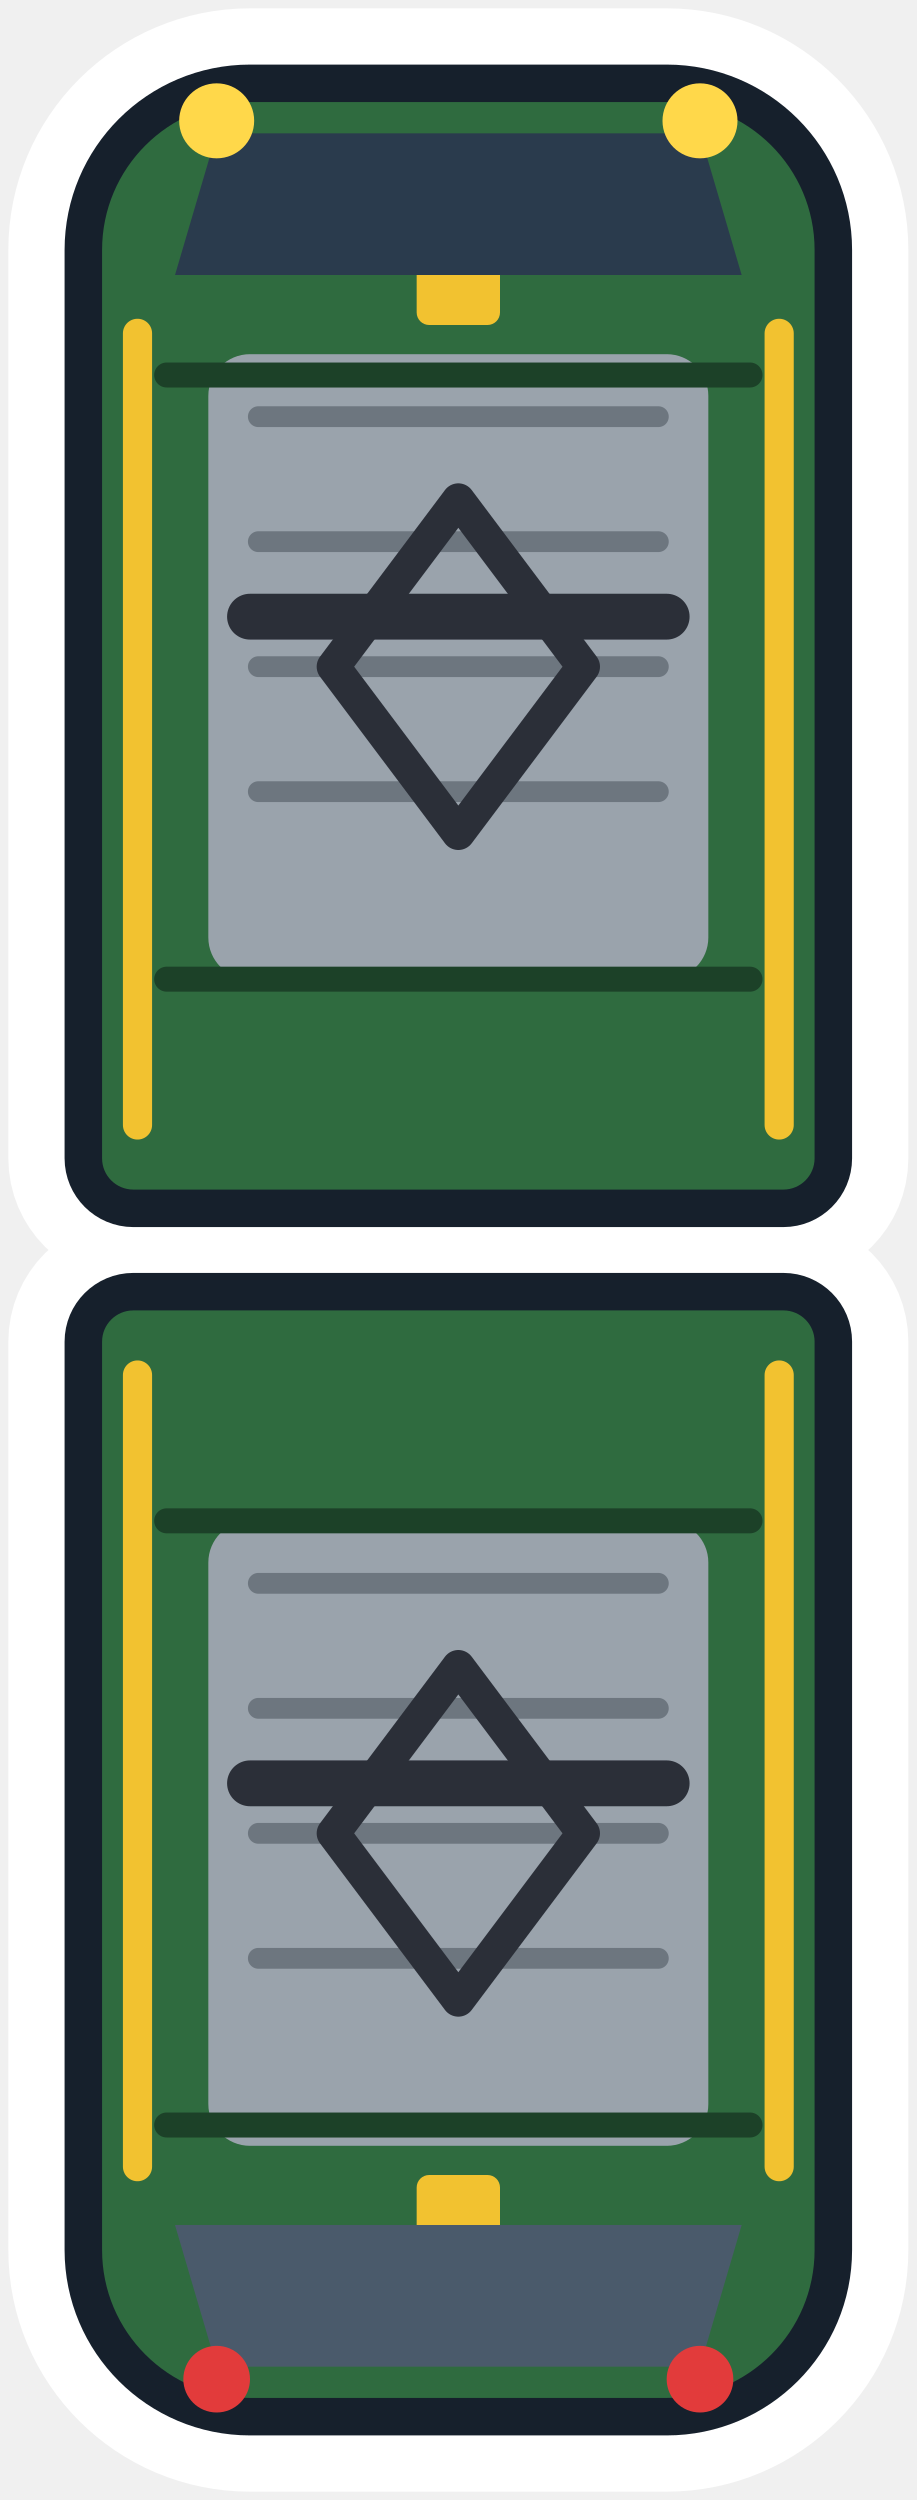
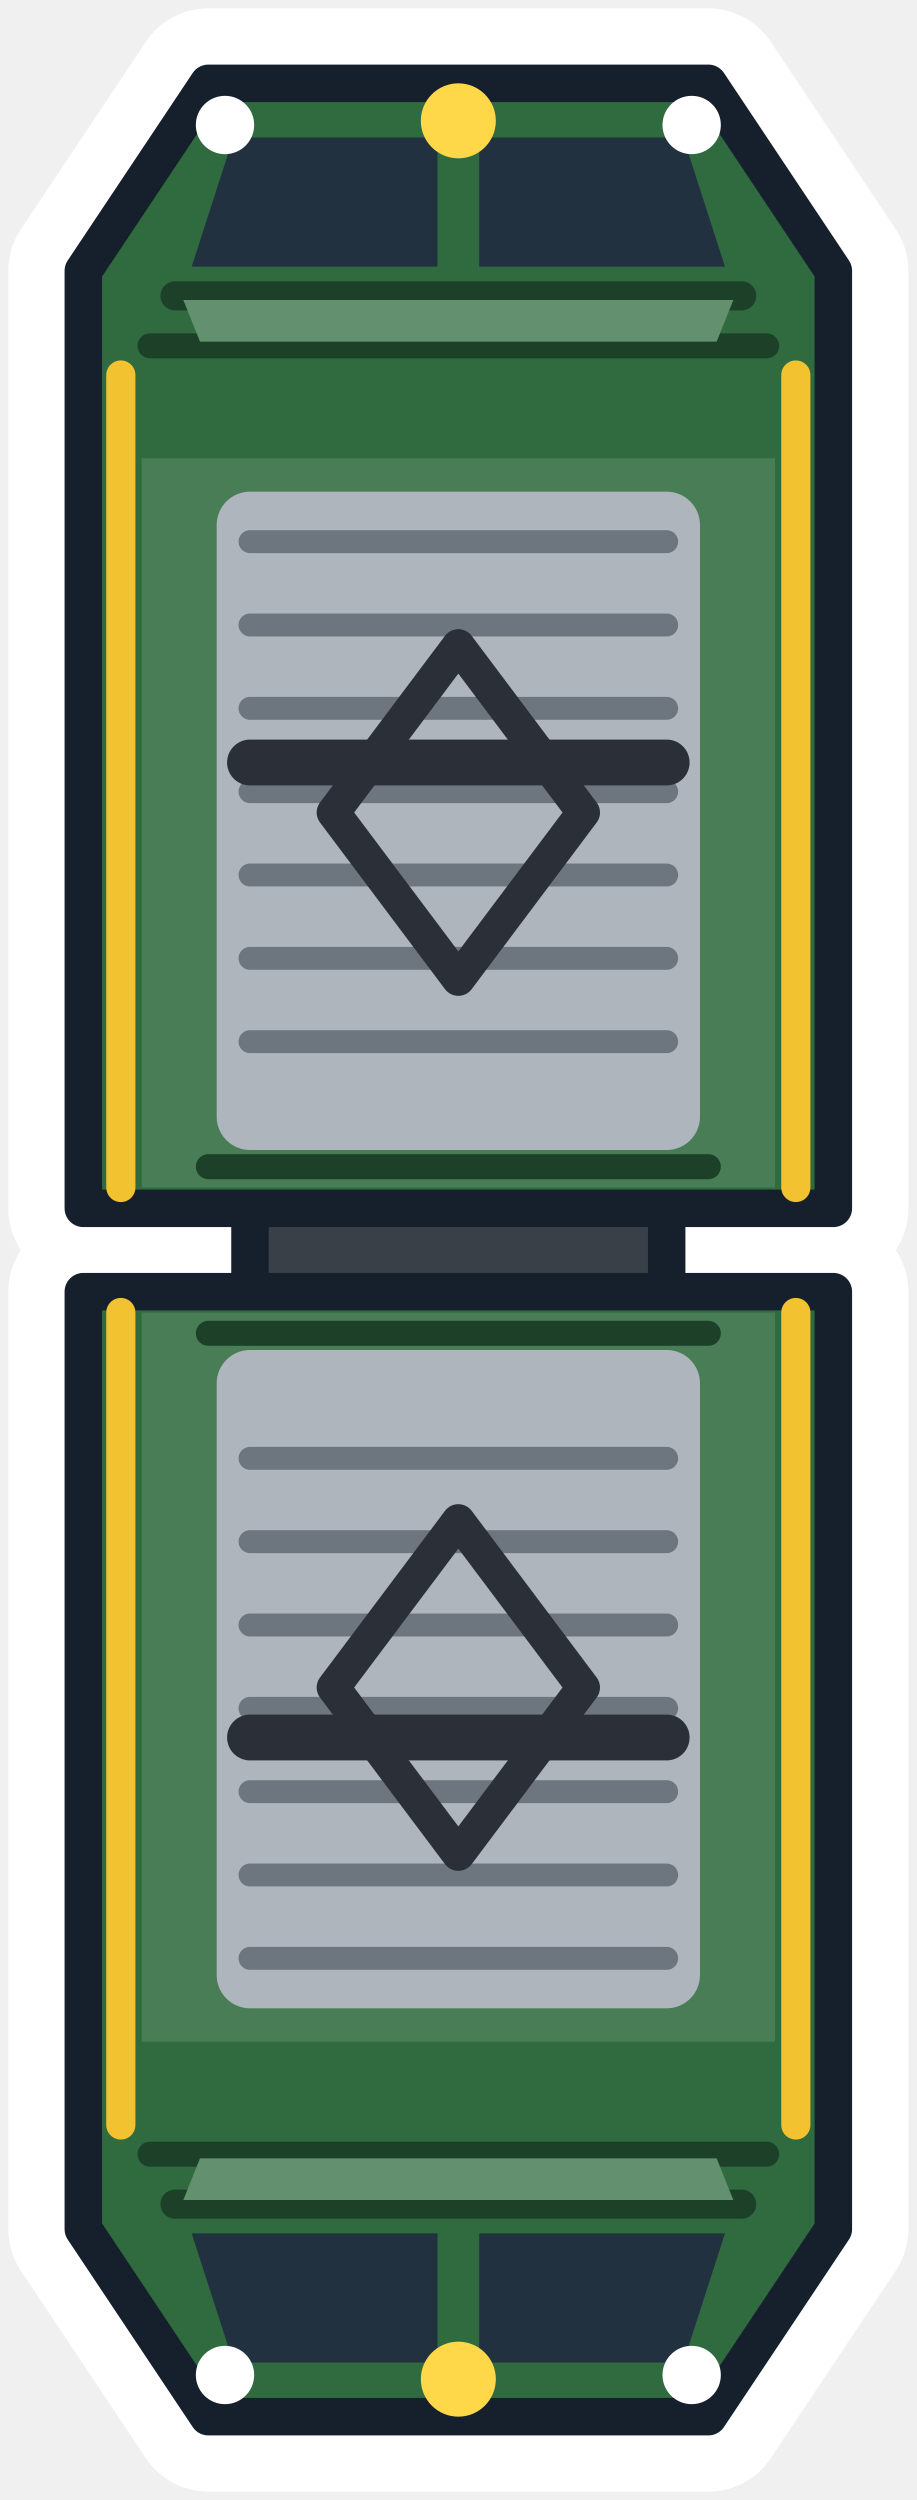
<svg xmlns="http://www.w3.org/2000/svg" viewBox="0 0 22 60" width="220" height="600">
-   <path d="M6 2 H16 A4 4 0 0 1 20 6 V27.8 A1.2 1.2 0 0 1 18.8 29 H3.2 A1.2 1.2 0 0 1 2 27.8 V6 A4 4 0 0 1 6 2 Z" fill="#FFFFFF" stroke="#FFFFFF" stroke-width="3.6" stroke-linejoin="round" stroke-linecap="round" />
-   <path d="M3.2 31 H18.8 A1.2 1.2 0 0 1 20 32.2 V54 A4 4 0 0 1 16 58 H6 A4 4 0 0 1 2 54 V32.2 A1.2 1.2 0 0 1 3.2 31 Z" fill="#FFFFFF" stroke="#FFFFFF" stroke-width="3.6" stroke-linejoin="round" stroke-linecap="round" />
-   <path d="M6 2 H16 A4 4 0 0 1 20 6 V27.8 A1.2 1.2 0 0 1 18.8 29 H3.2 A1.2 1.2 0 0 1 2 27.8 V6 A4 4 0 0 1 6 2 Z" fill="#2F6B3F" stroke="#16202C" stroke-width="0.9" stroke-linejoin="round" stroke-linecap="round" />
-   <path d="M3.2 31 H18.8 A1.2 1.2 0 0 1 20 32.2 V54 A4 4 0 0 1 16 58 H6 A4 4 0 0 1 2 54 V32.2 A1.2 1.2 0 0 1 3.2 31 Z" fill="#2F6B3F" stroke="#16202C" stroke-width="0.9" stroke-linejoin="round" stroke-linecap="round" />
-   <path d="M3.3 8 V27 M3.3 33 V52" fill="none" stroke="#F2C230" stroke-width="0.7" stroke-linejoin="round" stroke-linecap="round" />
-   <path d="M18.7 8 V27 M18.7 33 V52" fill="none" stroke="#F2C230" stroke-width="0.7" stroke-linejoin="round" stroke-linecap="round" />
-   <path d="M10.3 3.8 H11.7 A0.3 0.3 0 0 1 12 4.1 V7.5 A0.3 0.3 0 0 1 11.7 7.8 H10.3 A0.3 0.3 0 0 1 10 7.5 V4.1 A0.3 0.3 0 0 1 10.3 3.8 Z" fill="#F2C230" />
-   <path d="M10.3 52.2 H11.7 A0.3 0.3 0 0 1 12 52.5 V55.9 A0.3 0.3 0 0 1 11.7 56.2 H10.3 A0.3 0.3 0 0 1 10 55.9 V52.5 A0.3 0.3 0 0 1 10.3 52.2 Z" fill="#F2C230" />
-   <path d="M6 8.5 H16 A1 1 0 0 1 17 9.5 V22.5 A1 1 0 0 1 16 23.5 H6 A1 1 0 0 1 5 22.5 V9.5 A1 1 0 0 1 6 8.5 Z" fill="#9AA3AC" />
-   <path d="M6.2 10 H15.8" fill="none" stroke="#6D767F" stroke-width="0.5" stroke-linejoin="round" stroke-linecap="round" />
-   <path d="M6.2 13 H15.8" fill="none" stroke="#6D767F" stroke-width="0.5" stroke-linejoin="round" stroke-linecap="round" />
-   <path d="M6.2 16 H15.8" fill="none" stroke="#6D767F" stroke-width="0.5" stroke-linejoin="round" stroke-linecap="round" />
-   <path d="M6.2 19 H15.8" fill="none" stroke="#6D767F" stroke-width="0.5" stroke-linejoin="round" stroke-linecap="round" />
-   <path d="M6 36.5 H16 A1 1 0 0 1 17 37.5 V50.5 A1 1 0 0 1 16 51.5 H6 A1 1 0 0 1 5 50.5 V37.5 A1 1 0 0 1 6 36.5 Z" fill="#9AA3AC" />
-   <path d="M6.2 38 H15.8" fill="none" stroke="#6D767F" stroke-width="0.5" stroke-linejoin="round" stroke-linecap="round" />
-   <path d="M6.2 41 H15.8" fill="none" stroke="#6D767F" stroke-width="0.5" stroke-linejoin="round" stroke-linecap="round" />
-   <path d="M6.2 44 H15.8" fill="none" stroke="#6D767F" stroke-width="0.5" stroke-linejoin="round" stroke-linecap="round" />
-   <path d="M6.2 47 H15.8" fill="none" stroke="#6D767F" stroke-width="0.5" stroke-linejoin="round" stroke-linecap="round" />
-   <path d="M11 12 L14 16 L11 20 L8 16 Z" fill="none" stroke="#2B2F38" stroke-width="0.8" stroke-linejoin="round" stroke-linecap="round" />
-   <path d="M6 14.8 H16" fill="none" stroke="#2B2F38" stroke-width="1.1" stroke-linejoin="round" stroke-linecap="round" />
-   <path d="M11 40 L14 44 L11 48 L8 44 Z" fill="none" stroke="#2B2F38" stroke-width="0.8" stroke-linejoin="round" stroke-linecap="round" />
-   <path d="M6 42.8 H16" fill="none" stroke="#2B2F38" stroke-width="1.1" stroke-linejoin="round" stroke-linecap="round" />
-   <path d="M4.2 6.6 L5.2 3.2 L16.8 3.2 L17.8 6.6 Z" fill="#2A3B4D" />
-   <path d="M4.2 53.4 L5.2 56.8 L16.8 56.8 L17.8 53.4 Z" fill="#4A5A6B" />
-   <path d="M4 9 H18 M4 23.5 H18 M4 36.5 H18 M4 51 H18" fill="none" stroke="#1C4128" stroke-width="0.6" stroke-linejoin="round" stroke-linecap="round" />
-   <path d="M4.3 2.9 A0.9 0.9 0 1 0 6.1 2.9 A0.9 0.9 0 1 0 4.3 2.9 Z" fill="#FFD84A" />
-   <path d="M15.9 2.9 A0.9 0.9 0 1 0 17.7 2.9 A0.9 0.9 0 1 0 15.9 2.9 Z" fill="#FFD84A" />
-   <path d="M4.4 57.1 A0.8 0.8 0 1 0 6 57.1 A0.8 0.8 0 1 0 4.4 57.1 Z" fill="#E23B3B" />
-   <path d="M16 57.1 A0.8 0.8 0 1 0 17.6 57.1 A0.8 0.8 0 1 0 16 57.1 Z" fill="#E23B3B" />
+   <path d="M2 29 L2 6.5 L5 2 L17 2 L20 6.5 L20 29 Z" fill="#FFFFFF" stroke="#FFFFFF" stroke-width="3.6" stroke-linejoin="round" stroke-linecap="round" />
+   <path d="M2 31 L2 53.5 L5 58 L17 58 L20 53.5 L20 31 Z" fill="#FFFFFF" stroke="#FFFFFF" stroke-width="3.6" stroke-linejoin="round" stroke-linecap="round" />
+   <path d="M6 28 H16 V32 H6 Z" fill="#3A4048" stroke="#16202C" stroke-width="0.9" stroke-linejoin="round" stroke-linecap="round" />
+   <path d="M2 29 L2 6.5 L5 2 L17 2 L20 6.5 L20 29 Z" fill="#2F6B3F" stroke="#16202C" stroke-width="0.9" stroke-linejoin="round" stroke-linecap="round" />
+   <path d="M3.4 11 H18.6 V28.5 H3.4 V11 Z" fill="#487D56" />
+   <path d="M4.6 6.4 L5.6 3.3 L10.5 3.3 L10.5 6.4 Z" fill="#22313F" />
+   <path d="M11.5 6.4 L11.5 3.3 L16.4 3.3 L17.4 6.4 Z" fill="#22313F" />
+   <path d="M4.2 7.1 L17.8 7.1" fill="none" stroke="#1C4128" stroke-width="0.7" stroke-linejoin="round" stroke-linecap="round" />
+   <path d="M3.6 8.3 L18.4 8.3" fill="none" stroke="#1C4128" stroke-width="0.6" stroke-linejoin="round" stroke-linecap="round" />
+   <path d="M4.4 7.2 L4.8 8.2 L17.2 8.2 L17.6 7.2 Z" fill="#63906F" />
+   <path d="M2.9 9 L2.9 28.5" fill="none" stroke="#F2C230" stroke-width="0.7" stroke-linejoin="round" stroke-linecap="round" />
+   <path d="M19.1 9 L19.1 28.5" fill="none" stroke="#F2C230" stroke-width="0.7" stroke-linejoin="round" stroke-linecap="round" />
+   <path d="M6 11.8 H16 A0.8 0.8 0 0 1 16.8 12.6 V26.8 A0.8 0.8 0 0 1 16 27.6 H6 A0.8 0.8 0 0 1 5.2 26.8 V12.6 A0.8 0.8 0 0 1 6 11.8 Z" fill="#AEB5BD" />
+   <path d="M6 13 L16 13" fill="none" stroke="#6D767F" stroke-width="0.55" stroke-linejoin="round" stroke-linecap="round" />
+   <path d="M6 15 L16 15" fill="none" stroke="#6D767F" stroke-width="0.55" stroke-linejoin="round" stroke-linecap="round" />
+   <path d="M6 17 L16 17" fill="none" stroke="#6D767F" stroke-width="0.55" stroke-linejoin="round" stroke-linecap="round" />
+   <path d="M6 19 L16 19" fill="none" stroke="#6D767F" stroke-width="0.55" stroke-linejoin="round" stroke-linecap="round" />
+   <path d="M6 21 L16 21" fill="none" stroke="#6D767F" stroke-width="0.55" stroke-linejoin="round" stroke-linecap="round" />
+   <path d="M6 23 L16 23" fill="none" stroke="#6D767F" stroke-width="0.55" stroke-linejoin="round" stroke-linecap="round" />
+   <path d="M6 25 L16 25" fill="none" stroke="#6D767F" stroke-width="0.55" stroke-linejoin="round" stroke-linecap="round" />
+   <path d="M11 15.5 L14 19.5 L11 23.5 L8 19.5 Z" fill="none" stroke="#2B2F38" stroke-width="0.8" stroke-linejoin="round" stroke-linecap="round" />
+   <path d="M6 18.3 L16 18.3" fill="none" stroke="#2B2F38" stroke-width="1.1" stroke-linejoin="round" stroke-linecap="round" />
+   <path d="M5 28 L17 28" fill="none" stroke="#1C4128" stroke-width="0.6" stroke-linejoin="round" stroke-linecap="round" />
+   <path d="M10.1 2.9 A0.9 0.9 0 1 0 11.9 2.9 A0.9 0.9 0 1 0 10.1 2.9 Z" fill="#FFD84A" />
+   <path d="M4.7 3 A0.7 0.7 0 1 0 6.1 3 A0.7 0.7 0 1 0 4.7 3 Z" fill="#FFFFFF" />
+   <path d="M15.9 3 A0.7 0.7 0 1 0 17.3 3 A0.7 0.7 0 1 0 15.9 3 Z" fill="#FFFFFF" />
+   <path d="M2 31 L2 53.5 L5 58 L17 58 L20 53.5 L20 31 Z" fill="#2F6B3F" stroke="#16202C" stroke-width="0.9" stroke-linejoin="round" stroke-linecap="round" />
+   <path d="M3.4 31.5 H18.6 V49 H3.4 V31.5 Z" fill="#487D56" />
+   <path d="M4.6 53.6 L5.6 56.7 L10.5 56.7 L10.5 53.6 Z" fill="#22313F" />
+   <path d="M11.5 53.6 L11.5 56.7 L16.4 56.7 L17.4 53.6 Z" fill="#22313F" />
+   <path d="M4.2 52.9 L17.8 52.9" fill="none" stroke="#1C4128" stroke-width="0.7" stroke-linejoin="round" stroke-linecap="round" />
+   <path d="M3.6 51.7 L18.4 51.7" fill="none" stroke="#1C4128" stroke-width="0.6" stroke-linejoin="round" stroke-linecap="round" />
+   <path d="M4.4 52.8 L4.8 51.8 L17.2 51.8 L17.6 52.8 Z" fill="#63906F" />
+   <path d="M2.9 51 L2.9 31.5" fill="none" stroke="#F2C230" stroke-width="0.7" stroke-linejoin="round" stroke-linecap="round" />
+   <path d="M19.1 51 L19.1 31.5" fill="none" stroke="#F2C230" stroke-width="0.7" stroke-linejoin="round" stroke-linecap="round" />
+   <path d="M6 32.4 H16 A0.8 0.8 0 0 1 16.8 33.2 V47.4 A0.8 0.8 0 0 1 16 48.2 H6 A0.8 0.8 0 0 1 5.2 47.4 V33.2 A0.8 0.8 0 0 1 6 32.4 Z" fill="#AEB5BD" />
+   <path d="M6 47 L16 47" fill="none" stroke="#6D767F" stroke-width="0.55" stroke-linejoin="round" stroke-linecap="round" />
+   <path d="M6 45 L16 45" fill="none" stroke="#6D767F" stroke-width="0.55" stroke-linejoin="round" stroke-linecap="round" />
+   <path d="M6 43 L16 43" fill="none" stroke="#6D767F" stroke-width="0.55" stroke-linejoin="round" stroke-linecap="round" />
+   <path d="M6 41 L16 41" fill="none" stroke="#6D767F" stroke-width="0.55" stroke-linejoin="round" stroke-linecap="round" />
+   <path d="M6 39 L16 39" fill="none" stroke="#6D767F" stroke-width="0.55" stroke-linejoin="round" stroke-linecap="round" />
+   <path d="M6 37 L16 37" fill="none" stroke="#6D767F" stroke-width="0.55" stroke-linejoin="round" stroke-linecap="round" />
+   <path d="M6 35 L16 35" fill="none" stroke="#6D767F" stroke-width="0.55" stroke-linejoin="round" stroke-linecap="round" />
+   <path d="M11 44.5 L14 40.5 L11 36.5 L8 40.5 Z" fill="none" stroke="#2B2F38" stroke-width="0.8" stroke-linejoin="round" stroke-linecap="round" />
+   <path d="M6 41.7 L16 41.7" fill="none" stroke="#2B2F38" stroke-width="1.1" stroke-linejoin="round" stroke-linecap="round" />
+   <path d="M5 32 L17 32" fill="none" stroke="#1C4128" stroke-width="0.6" stroke-linejoin="round" stroke-linecap="round" />
+   <path d="M10.1 57.1 A0.9 0.9 0 1 0 11.9 57.1 A0.9 0.9 0 1 0 10.1 57.1 Z" fill="#FFD84A" />
+   <path d="M4.7 57 A0.7 0.7 0 1 0 6.1 57 A0.7 0.7 0 1 0 4.7 57 Z" fill="#FFFFFF" />
+   <path d="M15.9 57 A0.7 0.7 0 1 0 17.3 57 A0.7 0.7 0 1 0 15.9 57 Z" fill="#FFFFFF" />
</svg>
